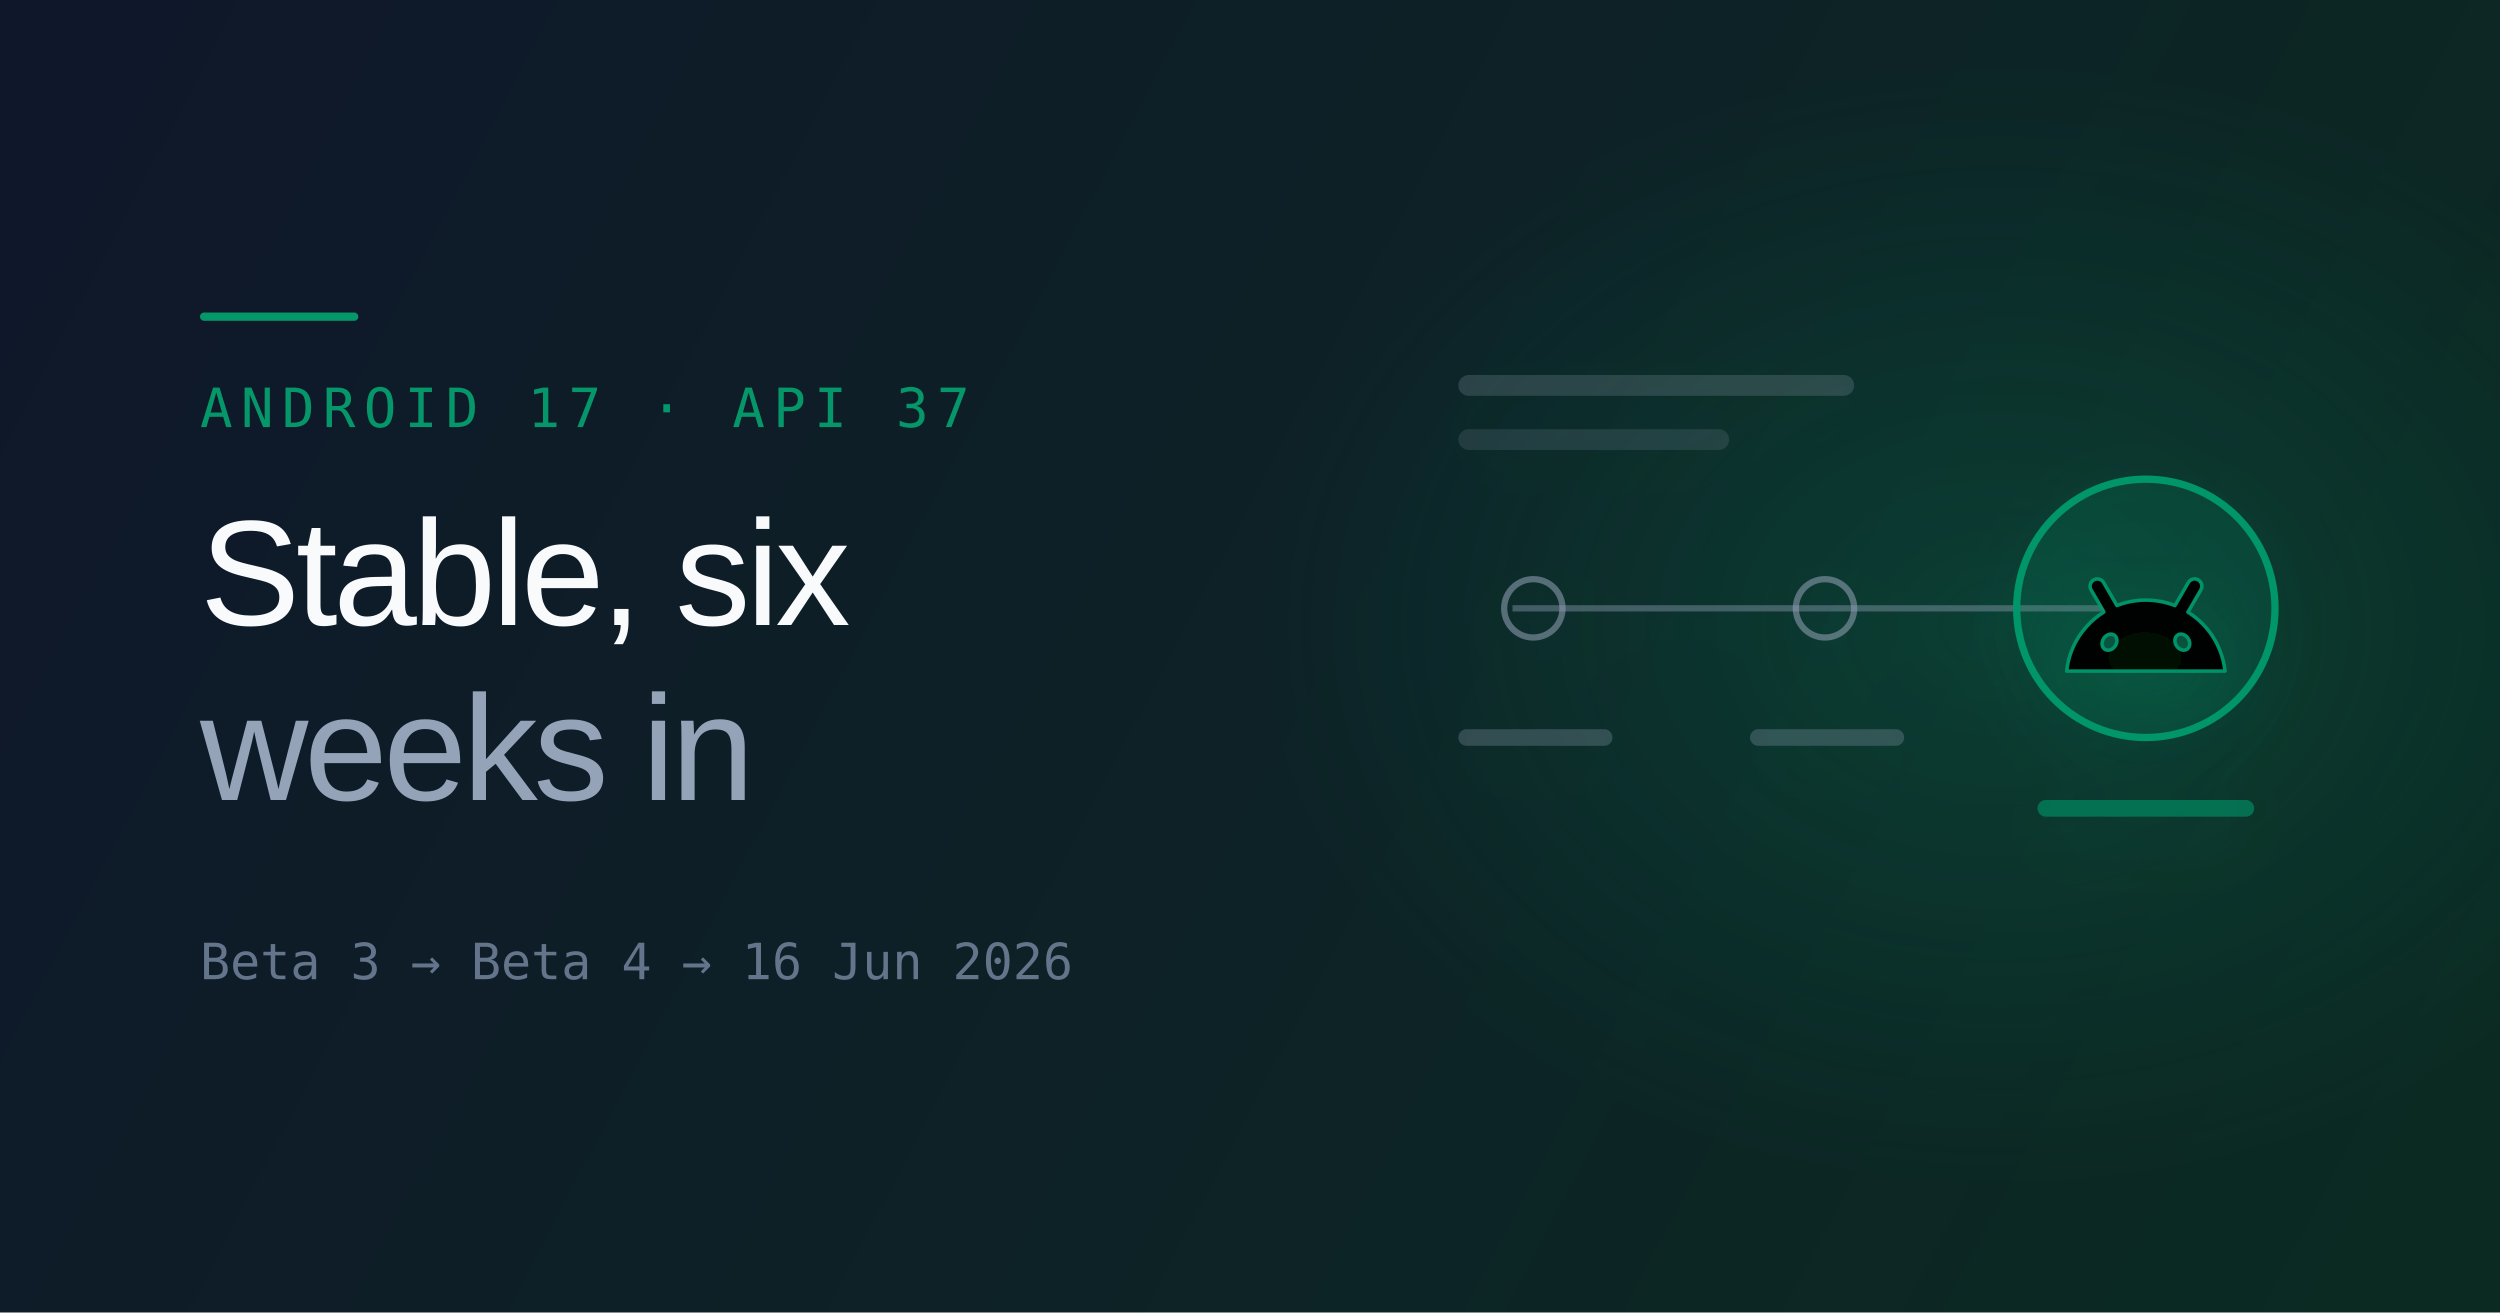
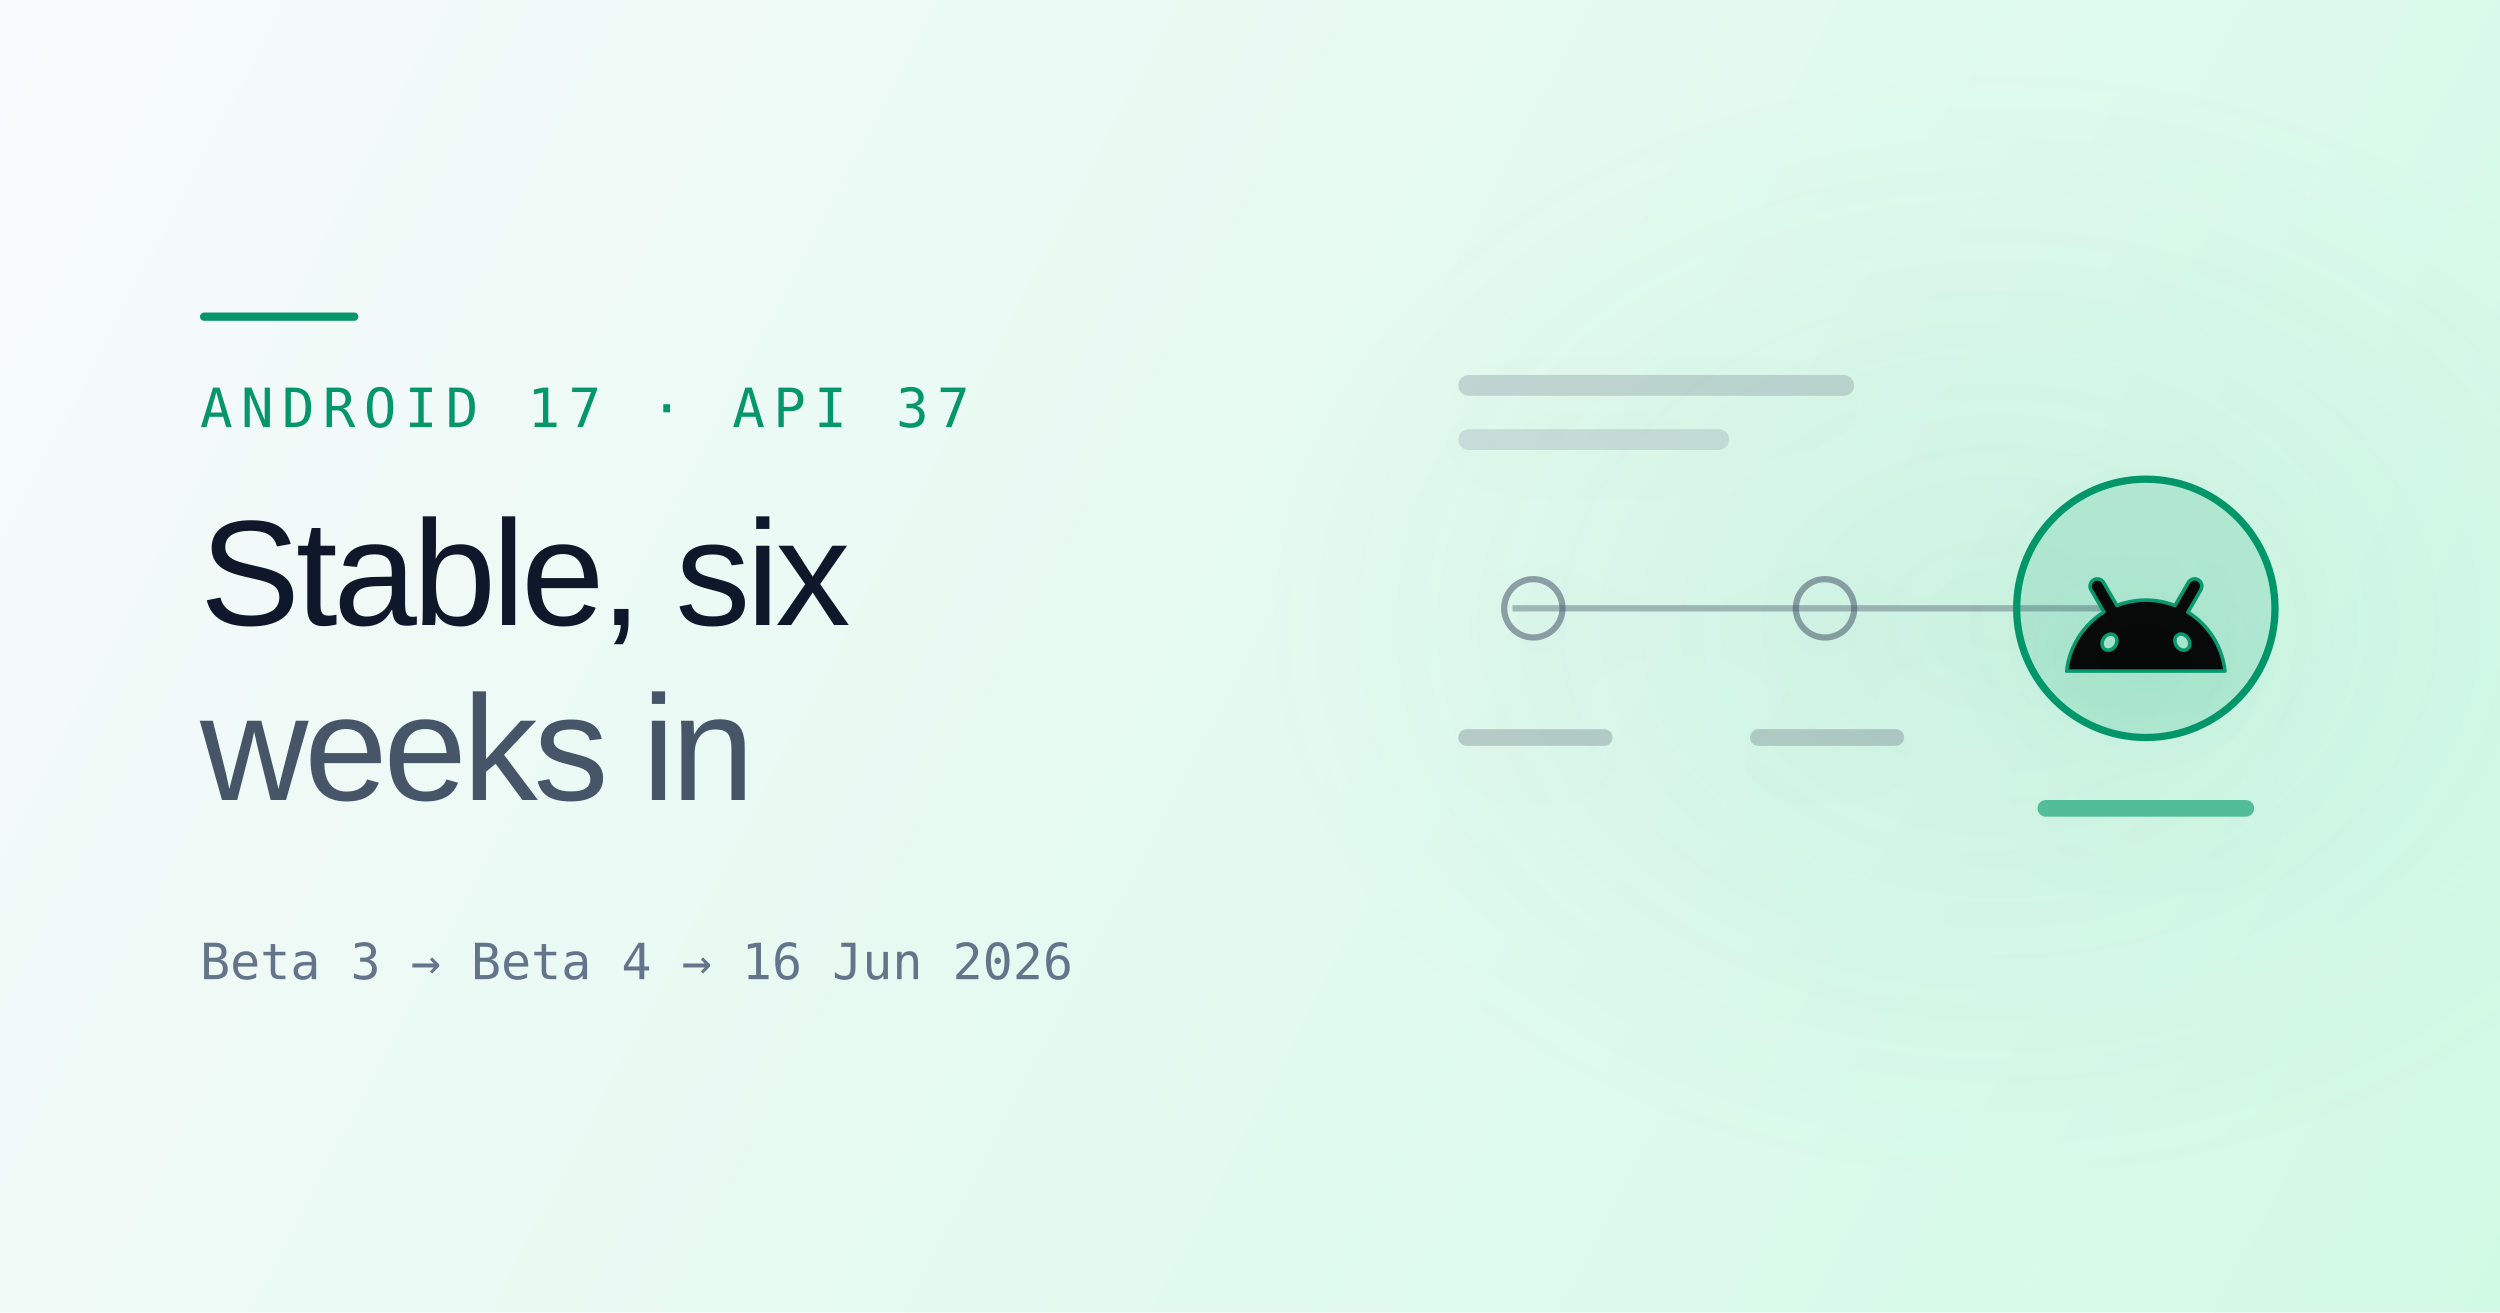
<svg xmlns="http://www.w3.org/2000/svg" viewBox="0 0 1200 630" fill="none" role="img" aria-label="Android 17 stable banner — stable, six weeks in.">
  <defs>
-     <linearGradient id="bg-android17stable-dark" x1="0" y1="0" x2="1200" y2="630" gradientUnits="userSpaceOnUse">
-       <stop offset="0%" stop-color="#0F172A" />
-       <stop offset="100%" stop-color="#0B2B22" />
+     <linearGradient id="bg-android17stable-light" x1="0" y1="0" x2="1200" y2="630" gradientUnits="userSpaceOnUse">
+       <stop offset="0%" stop-color="#F8FAFC" />
+       <stop offset="100%" stop-color="#D1FAE5" />
    </linearGradient>
-     <radialGradient id="glow-android17stable-dark" cx="50%" cy="50%" r="50%">
-       <stop offset="0%" stop-color="#059669" stop-opacity="0.22" />
+     <radialGradient id="glow-android17stable-light" cx="50%" cy="50%" r="50%">
+       <stop offset="0%" stop-color="#059669" stop-opacity="0.072" />
      <stop offset="100%" stop-color="#059669" stop-opacity="0" />
    </radialGradient>
-     <filter id="lift-android17stable-dark" x="-30%" y="-30%" width="160%" height="160%">
-       <feDropShadow dx="0" dy="10" stdDeviation="18" flood-color="#059669" flood-opacity="0.275" />
+     <filter id="lift-android17stable-light" x="-30%" y="-30%" width="160%" height="160%">
+       <feDropShadow dx="0" dy="10" stdDeviation="18" flood-color="#059669" flood-opacity="0.09" />
    </filter>
  </defs>
-   <rect width="1200" height="630" fill="url(#bg-android17stable-dark)" />
-   <ellipse cx="960" cy="300" rx="360" ry="270" fill="url(#glow-android17stable-dark)" />
-   <g filter="url(#lift-android17stable-dark)">
-     <path d="M726 292 H1010" stroke="#94A3B8" stroke-width="3" opacity="0.4" />
-     <circle cx="736" cy="292" r="14" fill="none" stroke="#94A3B8" stroke-width="3" opacity="0.55" />
-     <circle cx="876" cy="292" r="14" fill="none" stroke="#94A3B8" stroke-width="3" opacity="0.55" />
+   <rect width="1200" height="630" fill="url(#bg-android17stable-light)" />
+   <ellipse cx="960" cy="300" rx="360" ry="270" fill="url(#glow-android17stable-light)" />
+   <g filter="url(#lift-android17stable-light)">
+     <path d="M726 292 H1010" stroke="#475569" stroke-width="3" opacity="0.4" />
+     <circle cx="736" cy="292" r="14" fill="none" stroke="#475569" stroke-width="3" opacity="0.55" />
+     <circle cx="876" cy="292" r="14" fill="none" stroke="#475569" stroke-width="3" opacity="0.55" />
    <circle cx="1030" cy="292" r="62" fill="#059669" opacity="0.14" />
    <circle cx="1030" cy="292" r="62" fill="none" stroke="#059669" stroke-width="3.5" />
    <g transform="translate(992 262) scale(3.166667)" opacity="0.95" fill="none" stroke="#059669" stroke-width="0.54" stroke-linecap="round" stroke-linejoin="round">
      <path fill="currentColor" d="M18.44 5.559q-1.015 1.748-2.028 3.498q-.055-.023-.111-.043a12.1 12.1 0 0 0-8.68.033C7.537 8.897 5.868 6.026 5.6 5.56a1 1 0 0 0-.141-.19a1.104 1.104 0 0 0-1.768 1.298c1.947 3.37-.096-.216 1.948 3.36c.017.03-.495.263-1.393 1.017C2.9 12.176.452 14.772 0 18.99h24a11.7 11.7 0 0 0-.746-3.068a12.1 12.1 0 0 0-2.74-4.184a12 12 0 0 0-2.131-1.687c.66-1.122 1.312-2.256 1.965-3.385a1.11 1.11 0 0 0-.008-1.12a1.1 1.1 0 0 0-.852-.532c-.522-.054-.939.313-1.049.545m-.04 8.46c.395.593.324 1.331-.156 1.65c-.48.32-1.188.1-1.582-.493s-.324-1.33.156-1.65c.473-.316 1.182-.11 1.582.494m-11.193-.492c.48.32.55 1.058.156 1.65c-.394.593-1.103.815-1.584.495c-.48-.32-.55-1.058-.156-1.65c.4-.603 1.109-.811 1.584-.495" />
    </g>
-     <rect x="700" y="350" width="74" height="8" rx="4" fill="#94A3B8" opacity="0.28" />
-     <rect x="840" y="350" width="74" height="8" rx="4" fill="#94A3B8" opacity="0.28" />
+     <rect x="700" y="350" width="74" height="8" rx="4" fill="#475569" opacity="0.28" />
+     <rect x="840" y="350" width="74" height="8" rx="4" fill="#475569" opacity="0.28" />
    <rect x="978" y="384" width="104" height="8" rx="4" fill="#059669" opacity="0.6" />
-     <rect x="700" y="180" width="190" height="10" rx="5" fill="#94A3B8" opacity="0.22" />
-     <rect x="700" y="206" width="130" height="10" rx="5" fill="#94A3B8" opacity="0.16" />
+     <rect x="700" y="180" width="190" height="10" rx="5" fill="#475569" opacity="0.22" />
+     <rect x="700" y="206" width="130" height="10" rx="5" fill="#475569" opacity="0.16" />
  </g>
  <rect x="96" y="150" width="76" height="4" rx="2" fill="#059669" />
  <text x="96" y="205" font-family="'IBM Plex Mono',ui-monospace,monospace" font-size="26" letter-spacing="4" fill="#059669">ANDROID 17 · API 37</text>
-   <text x="96" y="300" font-family="Switzer,'Helvetica Neue',Arial,sans-serif" font-size="72" font-weight="500" letter-spacing="-2" fill="#F8FAFC">Stable, six</text>
-   <text x="96" y="384" font-family="Switzer,'Helvetica Neue',Arial,sans-serif" font-size="72" font-weight="500" letter-spacing="-2" fill="#94A3B8">weeks in</text>
+   <text x="96" y="300" font-family="Switzer,'Helvetica Neue',Arial,sans-serif" font-size="72" font-weight="500" letter-spacing="-2" fill="#0F172A">Stable, six</text>
+   <text x="96" y="384" font-family="Switzer,'Helvetica Neue',Arial,sans-serif" font-size="72" font-weight="500" letter-spacing="-2" fill="#475569">weeks in</text>
  <text x="96" y="470" font-family="'IBM Plex Mono',ui-monospace,monospace" font-size="24" fill="#64748B">Beta 3 → Beta 4 → 16 Jun 2026</text>
</svg>
